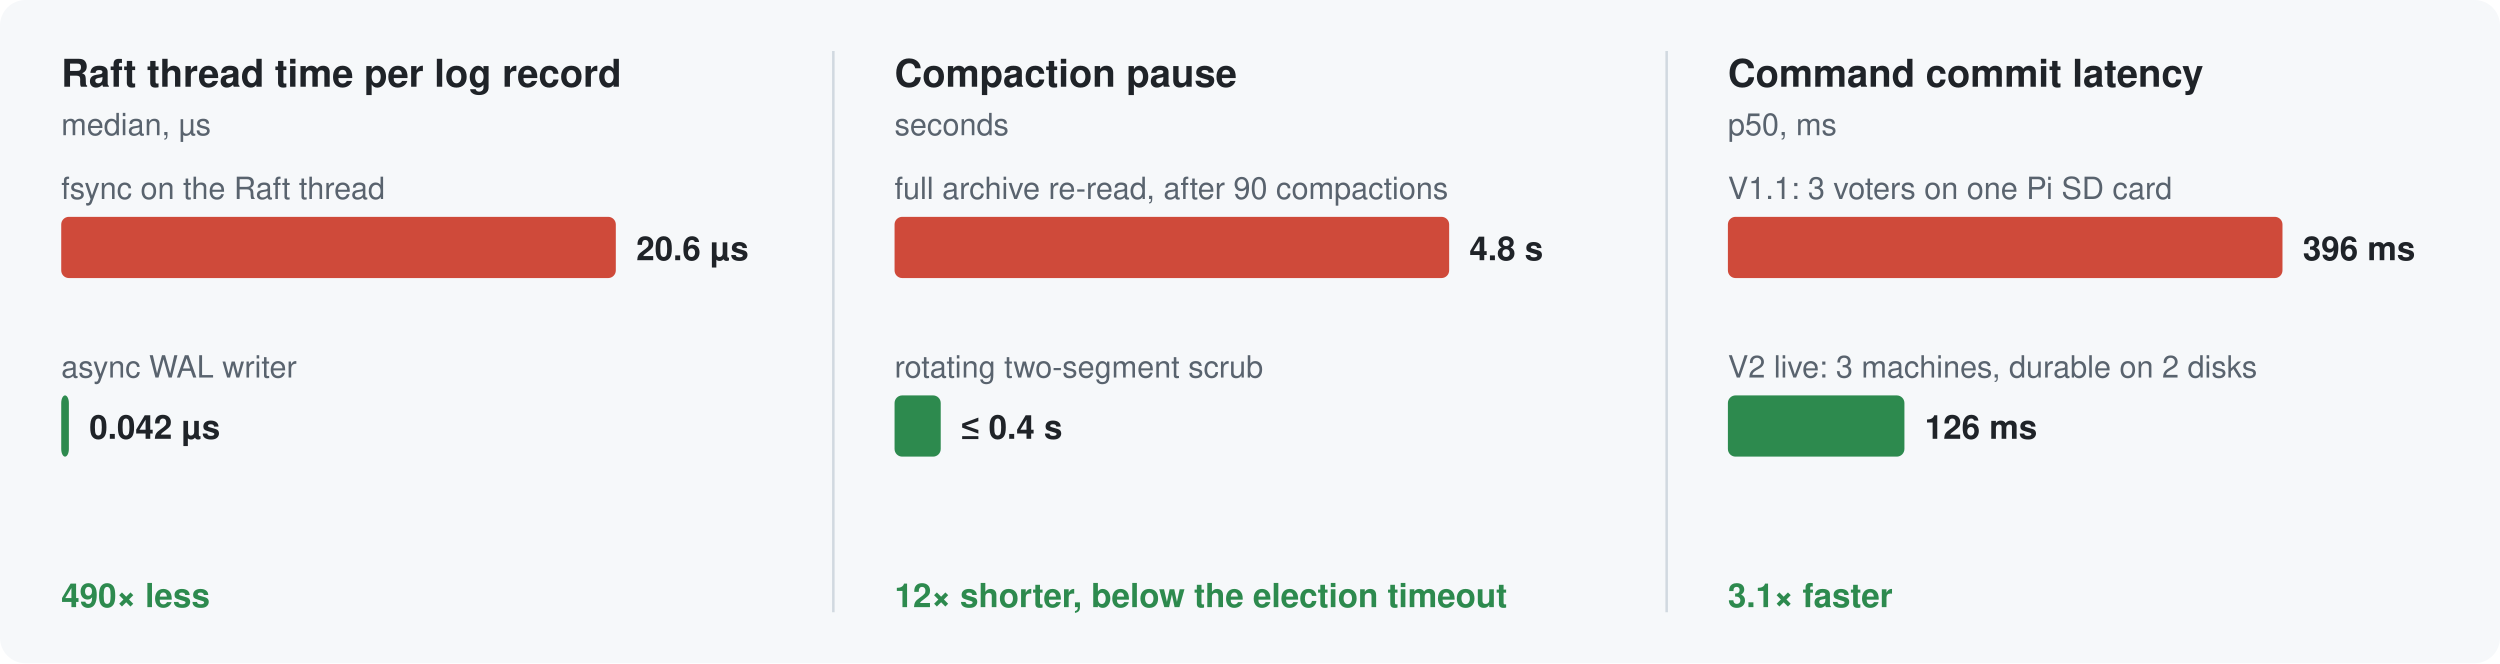
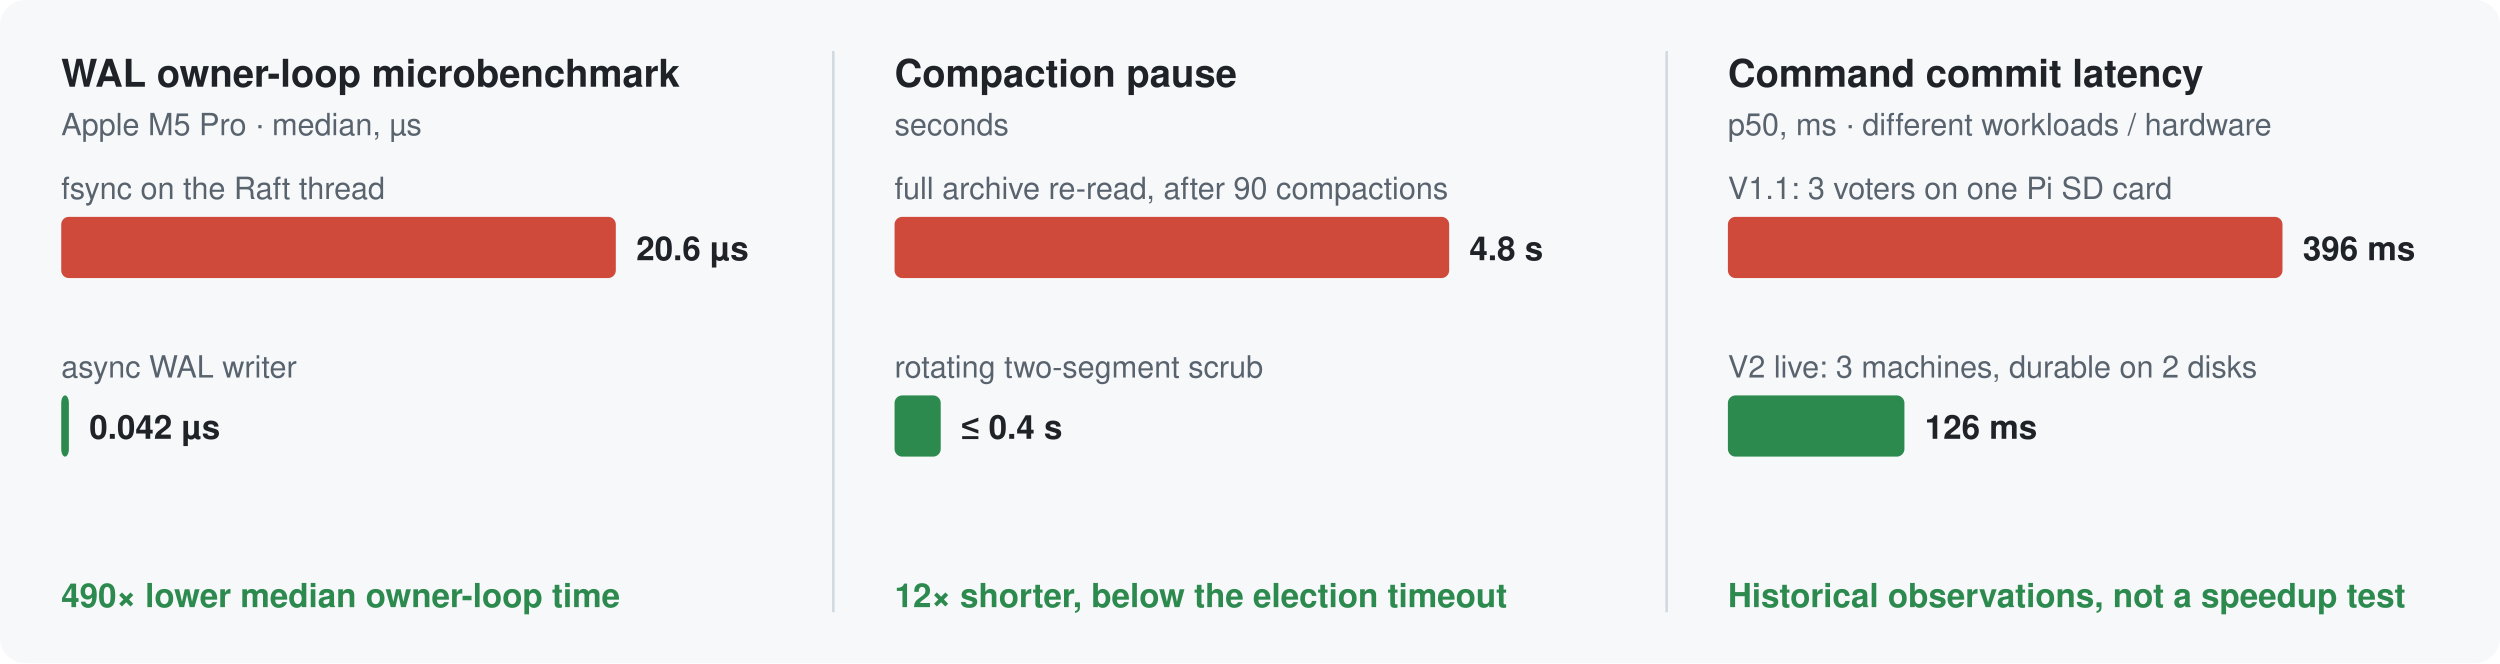
<svg xmlns="http://www.w3.org/2000/svg" viewBox="0 0 980 260" font-family="-apple-system,Segoe UI,Helvetica,Arial,sans-serif">
  <rect width="980" height="260" rx="10" fill="#f6f8fa" />
-   <text x="24.0" y="34" font-size="15" font-weight="600" fill="#1f2328">Raft thread time per log record</text>
-   <text x="24.0" y="53" font-size="12" fill="#59636e">median, µs</text>
+   <text x="24.0" y="34" font-size="15" font-weight="600" fill="#1f2328">WAL owner-loop microbenchmark</text>
+   <text x="24.0" y="53" font-size="12" fill="#59636e">Apple M5 Pro · median, µs</text>
  <text x="24.0" y="78" font-size="12" fill="#59636e">fsync on the Raft thread</text>
  <rect x="24.0" y="85" width="217.4" height="24" rx="3" fill="#cf4a3a" />
  <text x="249.4" y="102" font-size="13" font-weight="600" fill="#1f2328">20.6 µs</text>
  <text x="24.0" y="148" font-size="12" fill="#59636e">async WAL writer</text>
  <rect x="24.0" y="155" width="3.0" height="24" rx="3" fill="#2d8a4e" />
  <text x="35.0" y="172" font-size="13" font-weight="600" fill="#1f2328">0.042 µs</text>
-   <text x="24.0" y="238" font-size="13" font-weight="600" fill="#2d8a4e">490× less</text>
+   <text x="24.0" y="238" font-size="13" font-weight="600" fill="#2d8a4e">490× lower median owner-loop time</text>
  <text x="350.667" y="34" font-size="15" font-weight="600" fill="#1f2328">Compaction pause</text>
  <text x="350.667" y="53" font-size="12" fill="#59636e">seconds</text>
  <text x="350.667" y="78" font-size="12" fill="#59636e">full archive re-read, after 90 compactions</text>
  <rect x="350.667" y="85" width="217.4" height="24" rx="3" fill="#cf4a3a" />
  <text x="576.0" y="102" font-size="13" font-weight="600" fill="#1f2328">4.8 s</text>
  <text x="350.667" y="148" font-size="12" fill="#59636e">rotating two-segment scrub</text>
  <rect x="350.667" y="155" width="18.1" height="24" rx="3" fill="#2d8a4e" />
  <text x="376.8" y="172" font-size="13" font-weight="600" fill="#1f2328">≤ 0.4 s</text>
  <text x="350.667" y="238" font-size="13" font-weight="600" fill="#2d8a4e">12× shorter, below the election timeout</text>
  <line x1="326.667" y1="20" x2="326.667" y2="240" stroke="#d1d9e0" />
  <text x="677.333" y="34" font-size="15" font-weight="600" fill="#1f2328">Command commit latency</text>
-   <text x="677.333" y="53" font-size="12" fill="#59636e">p50, ms</text>
+   <text x="677.333" y="53" font-size="12" fill="#59636e">p50, ms · different workloads / hardware</text>
  <text x="677.333" y="78" font-size="12" fill="#59636e">V1.1: 3 voters on one Pi SD card</text>
  <rect x="677.333" y="85" width="217.4" height="24" rx="3" fill="#cf4a3a" />
  <text x="902.7" y="102" font-size="13" font-weight="600" fill="#1f2328">396 ms</text>
  <text x="677.333" y="148" font-size="12" fill="#59636e">V2 live: 3 machines, durable on 2 disks</text>
  <rect x="677.333" y="155" width="69.2" height="24" rx="3" fill="#2d8a4e" />
  <text x="754.5" y="172" font-size="13" font-weight="600" fill="#1f2328">126 ms</text>
-   <text x="677.333" y="238" font-size="13" font-weight="600" fill="#2d8a4e">3.1× faster</text>
+   <text x="677.333" y="238" font-size="13" font-weight="600" fill="#2d8a4e">Historical observations, not a speedup test</text>
  <line x1="653.333" y1="20" x2="653.333" y2="240" stroke="#d1d9e0" />
</svg>
